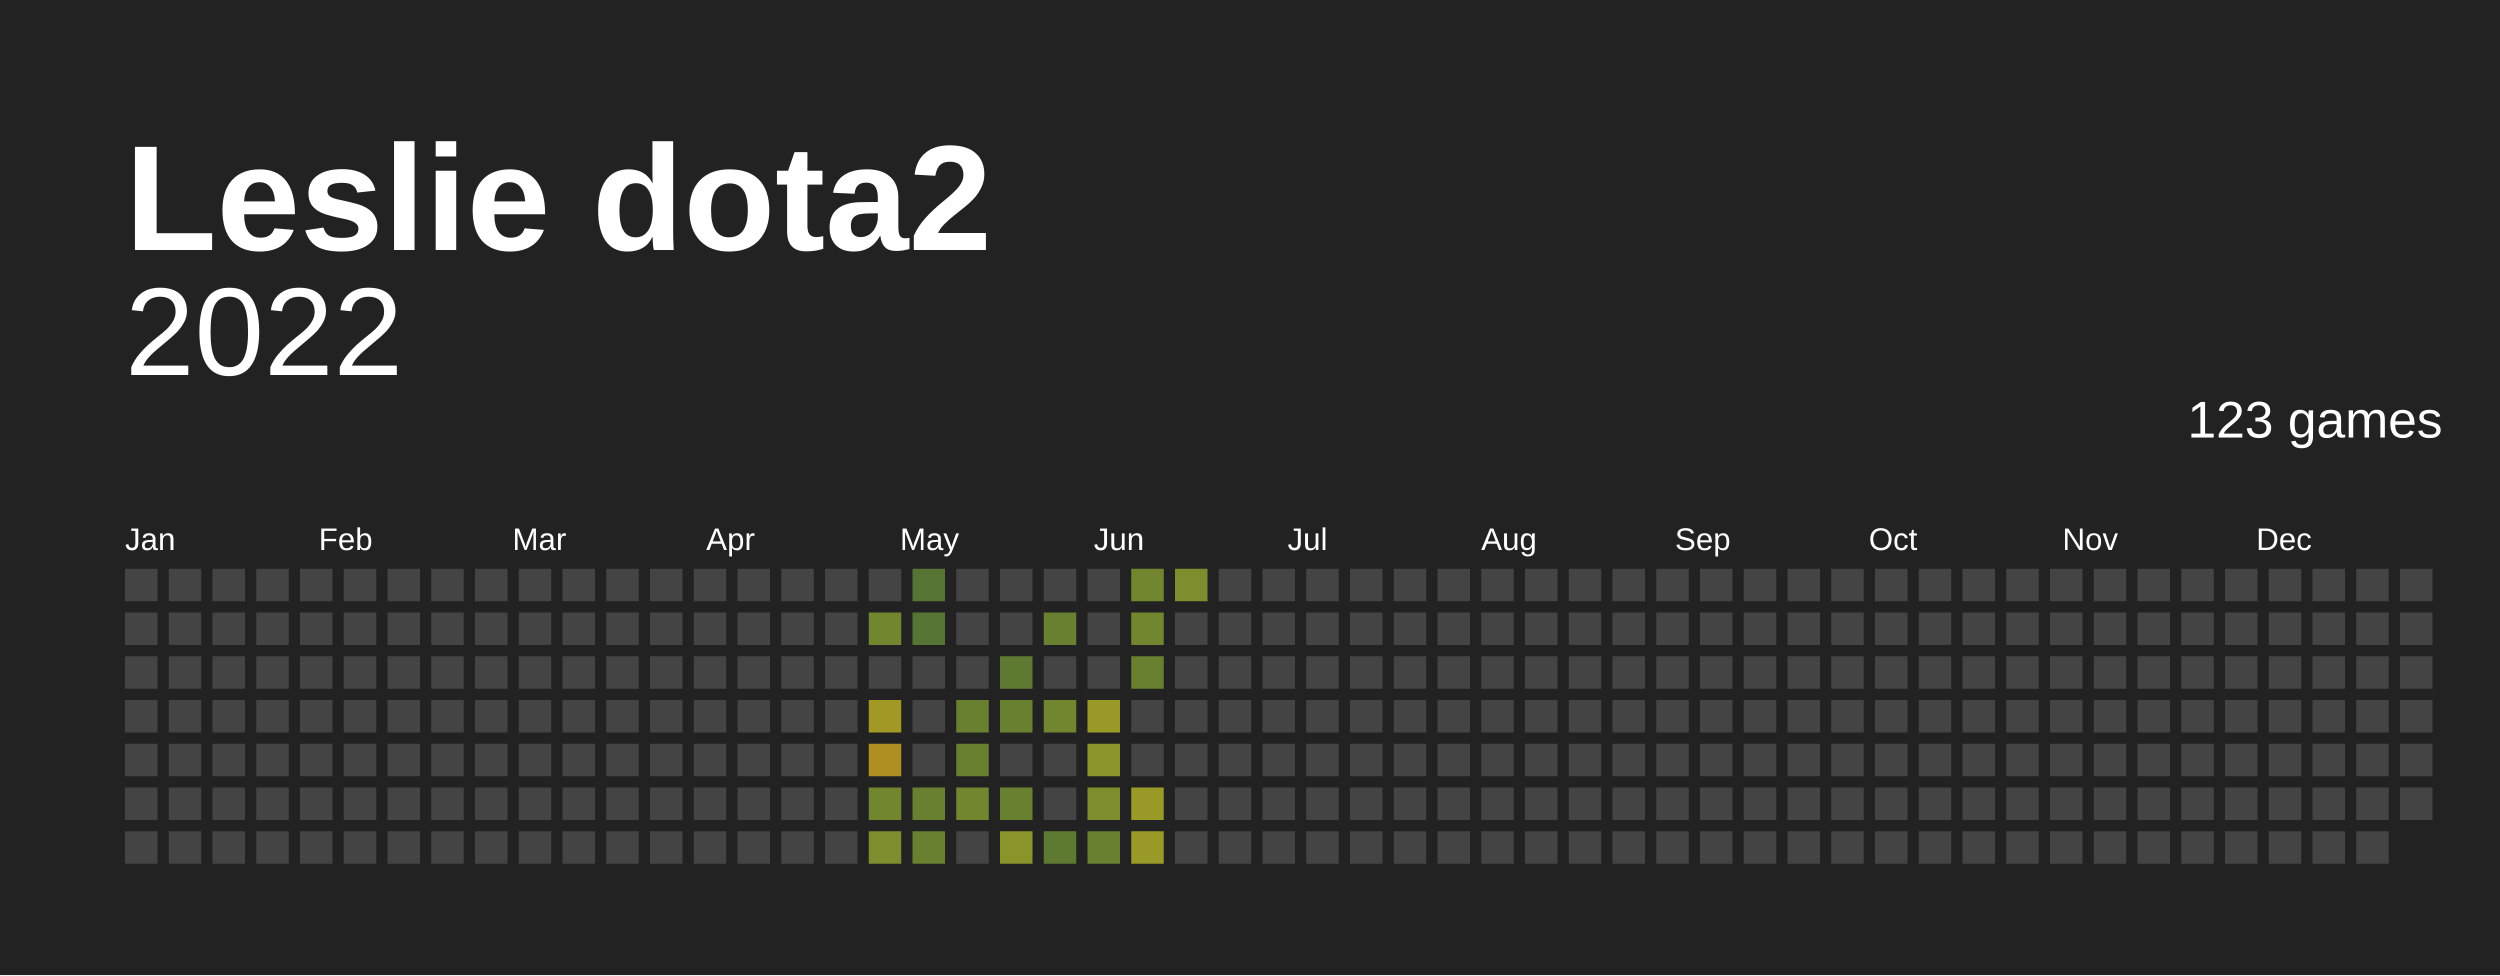
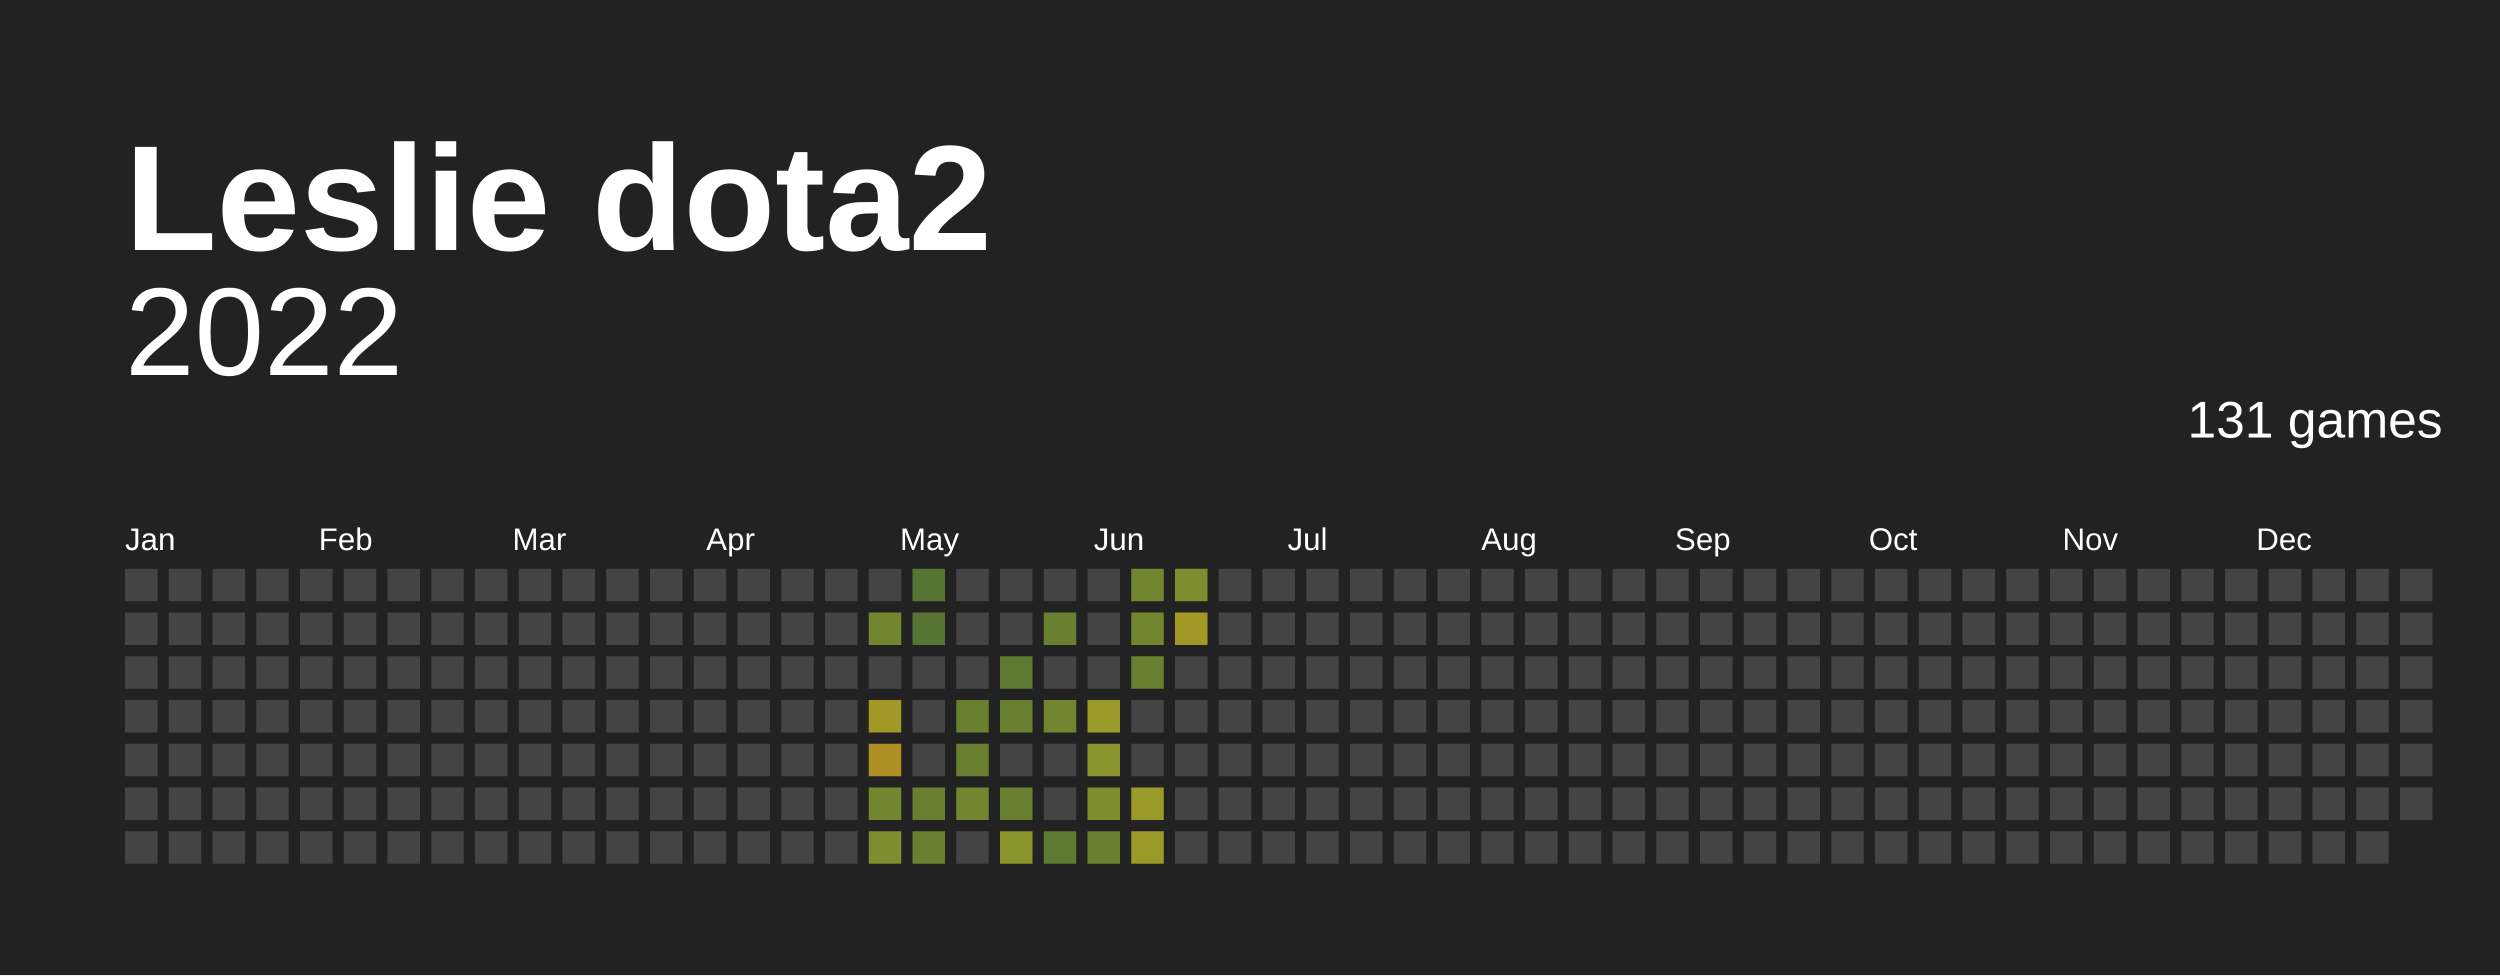
<svg xmlns="http://www.w3.org/2000/svg" baseProfile="full" height="78mm" version="1.1" viewBox="0,0,200,78" width="200mm">
  <defs />
  <rect fill="#222222" height="78" width="200" x="0" y="0" />
  <text fill="#FFFFFF" style="font-size:12px; font-family:Arial; font-weight:bold;" x="10" y="20">Leslie dota2</text>
  <text alignment-baseline="hanging" fill="#FFFFFF" style="font-size:10.0px; font-family:Arial;" x="10" y="30">2022</text>
-   <text alignment-baseline="hanging" fill="#FFFFFF" style="font-size:4.125px; font-family:Arial;" x="175" y="35">123 games</text>
+   <text alignment-baseline="hanging" fill="#FFFFFF" style="font-size:4.125px; font-family:Arial;" x="175" y="35">131 games</text>
  <text fill="#FFFFFF" style="font-size:2.5px; font-family:Arial" x="10.0" y="44">Jan</text>
  <text fill="#FFFFFF" style="font-size:2.5px; font-family:Arial" x="25.5" y="44">Feb</text>
  <text fill="#FFFFFF" style="font-size:2.5px; font-family:Arial" x="41.0" y="44">Mar</text>
  <text fill="#FFFFFF" style="font-size:2.5px; font-family:Arial" x="56.5" y="44">Apr</text>
  <text fill="#FFFFFF" style="font-size:2.5px; font-family:Arial" x="72.0" y="44">May</text>
  <text fill="#FFFFFF" style="font-size:2.5px; font-family:Arial" x="87.5" y="44">Jun</text>
  <text fill="#FFFFFF" style="font-size:2.5px; font-family:Arial" x="103.0" y="44">Jul</text>
  <text fill="#FFFFFF" style="font-size:2.5px; font-family:Arial" x="118.5" y="44">Aug</text>
  <text fill="#FFFFFF" style="font-size:2.5px; font-family:Arial" x="134.0" y="44">Sep</text>
  <text fill="#FFFFFF" style="font-size:2.5px; font-family:Arial" x="149.5" y="44">Oct</text>
  <text fill="#FFFFFF" style="font-size:2.5px; font-family:Arial" x="165.0" y="44">Nov</text>
  <text fill="#FFFFFF" style="font-size:2.5px; font-family:Arial" x="180.5" y="44">Dec</text>
  <rect fill="#444444" height="2.6" width="2.6" x="10.0" y="45.5" />
  <rect fill="#444444" height="2.6" width="2.6" x="10.0" y="49.0" />
  <rect fill="#444444" height="2.6" width="2.6" x="10.0" y="52.5" />
  <rect fill="#444444" height="2.6" width="2.6" x="10.0" y="56.0" />
  <rect fill="#444444" height="2.6" width="2.6" x="10.0" y="59.5" />
  <rect fill="#444444" height="2.6" width="2.6" x="10.0" y="63.0" />
  <rect fill="#444444" height="2.6" width="2.6" x="10.0" y="66.5" />
  <rect fill="#444444" height="2.6" width="2.6" x="13.5" y="45.5" />
  <rect fill="#444444" height="2.6" width="2.6" x="13.5" y="49.0" />
  <rect fill="#444444" height="2.6" width="2.6" x="13.5" y="52.5" />
  <rect fill="#444444" height="2.6" width="2.6" x="13.5" y="56.0" />
  <rect fill="#444444" height="2.6" width="2.6" x="13.5" y="59.5" />
  <rect fill="#444444" height="2.6" width="2.6" x="13.5" y="63.0" />
  <rect fill="#444444" height="2.6" width="2.6" x="13.5" y="66.5" />
  <rect fill="#444444" height="2.6" width="2.6" x="17.0" y="45.5" />
  <rect fill="#444444" height="2.6" width="2.6" x="17.0" y="49.0" />
  <rect fill="#444444" height="2.6" width="2.6" x="17.0" y="52.5" />
  <rect fill="#444444" height="2.6" width="2.6" x="17.0" y="56.0" />
  <rect fill="#444444" height="2.6" width="2.6" x="17.0" y="59.5" />
  <rect fill="#444444" height="2.6" width="2.6" x="17.0" y="63.0" />
  <rect fill="#444444" height="2.6" width="2.6" x="17.0" y="66.5" />
  <rect fill="#444444" height="2.6" width="2.6" x="20.5" y="45.5" />
  <rect fill="#444444" height="2.6" width="2.6" x="20.5" y="49.0" />
  <rect fill="#444444" height="2.6" width="2.6" x="20.5" y="52.5" />
  <rect fill="#444444" height="2.6" width="2.6" x="20.5" y="56.0" />
  <rect fill="#444444" height="2.6" width="2.6" x="20.5" y="59.5" />
  <rect fill="#444444" height="2.6" width="2.6" x="20.5" y="63.0" />
  <rect fill="#444444" height="2.6" width="2.6" x="20.5" y="66.5" />
  <rect fill="#444444" height="2.6" width="2.6" x="24.0" y="45.5" />
  <rect fill="#444444" height="2.6" width="2.6" x="24.0" y="49.0" />
  <rect fill="#444444" height="2.6" width="2.6" x="24.0" y="52.5" />
  <rect fill="#444444" height="2.6" width="2.6" x="24.0" y="56.0" />
  <rect fill="#444444" height="2.6" width="2.6" x="24.0" y="59.5" />
  <rect fill="#444444" height="2.6" width="2.6" x="24.0" y="63.0" />
  <rect fill="#444444" height="2.6" width="2.6" x="24.0" y="66.5" />
  <rect fill="#444444" height="2.6" width="2.6" x="27.5" y="45.5" />
  <rect fill="#444444" height="2.6" width="2.6" x="27.5" y="49.0" />
  <rect fill="#444444" height="2.6" width="2.6" x="27.5" y="52.5" />
  <rect fill="#444444" height="2.6" width="2.6" x="27.5" y="56.0" />
  <rect fill="#444444" height="2.6" width="2.6" x="27.5" y="59.5" />
  <rect fill="#444444" height="2.6" width="2.6" x="27.5" y="63.0" />
  <rect fill="#444444" height="2.6" width="2.6" x="27.5" y="66.5" />
  <rect fill="#444444" height="2.6" width="2.6" x="31.0" y="45.5" />
  <rect fill="#444444" height="2.6" width="2.6" x="31.0" y="49.0" />
  <rect fill="#444444" height="2.6" width="2.6" x="31.0" y="52.5" />
  <rect fill="#444444" height="2.6" width="2.6" x="31.0" y="56.0" />
  <rect fill="#444444" height="2.6" width="2.6" x="31.0" y="59.5" />
  <rect fill="#444444" height="2.6" width="2.6" x="31.0" y="63.0" />
  <rect fill="#444444" height="2.6" width="2.6" x="31.0" y="66.5" />
  <rect fill="#444444" height="2.6" width="2.6" x="34.5" y="45.5" />
  <rect fill="#444444" height="2.6" width="2.6" x="34.5" y="49.0" />
  <rect fill="#444444" height="2.6" width="2.6" x="34.5" y="52.5" />
  <rect fill="#444444" height="2.6" width="2.6" x="34.5" y="56.0" />
  <rect fill="#444444" height="2.6" width="2.6" x="34.5" y="59.5" />
  <rect fill="#444444" height="2.6" width="2.6" x="34.5" y="63.0" />
  <rect fill="#444444" height="2.6" width="2.6" x="34.5" y="66.5" />
  <rect fill="#444444" height="2.6" width="2.6" x="38.0" y="45.5" />
  <rect fill="#444444" height="2.6" width="2.6" x="38.0" y="49.0" />
  <rect fill="#444444" height="2.6" width="2.6" x="38.0" y="52.5" />
  <rect fill="#444444" height="2.6" width="2.6" x="38.0" y="56.0" />
  <rect fill="#444444" height="2.6" width="2.6" x="38.0" y="59.5" />
  <rect fill="#444444" height="2.6" width="2.6" x="38.0" y="63.0" />
  <rect fill="#444444" height="2.6" width="2.6" x="38.0" y="66.5" />
  <rect fill="#444444" height="2.6" width="2.6" x="41.5" y="45.5" />
  <rect fill="#444444" height="2.6" width="2.6" x="41.5" y="49.0" />
  <rect fill="#444444" height="2.6" width="2.6" x="41.5" y="52.5" />
  <rect fill="#444444" height="2.6" width="2.6" x="41.5" y="56.0" />
  <rect fill="#444444" height="2.6" width="2.6" x="41.5" y="59.5" />
  <rect fill="#444444" height="2.6" width="2.6" x="41.5" y="63.0" />
  <rect fill="#444444" height="2.6" width="2.6" x="41.5" y="66.5" />
  <rect fill="#444444" height="2.6" width="2.6" x="45.0" y="45.5" />
  <rect fill="#444444" height="2.6" width="2.6" x="45.0" y="49.0" />
  <rect fill="#444444" height="2.6" width="2.6" x="45.0" y="52.5" />
  <rect fill="#444444" height="2.6" width="2.6" x="45.0" y="56.0" />
  <rect fill="#444444" height="2.6" width="2.6" x="45.0" y="59.5" />
  <rect fill="#444444" height="2.6" width="2.6" x="45.0" y="63.0" />
  <rect fill="#444444" height="2.6" width="2.6" x="45.0" y="66.5" />
  <rect fill="#444444" height="2.6" width="2.6" x="48.5" y="45.5" />
  <rect fill="#444444" height="2.6" width="2.6" x="48.5" y="49.0" />
  <rect fill="#444444" height="2.6" width="2.6" x="48.5" y="52.5" />
  <rect fill="#444444" height="2.6" width="2.6" x="48.5" y="56.0" />
  <rect fill="#444444" height="2.6" width="2.6" x="48.5" y="59.5" />
  <rect fill="#444444" height="2.6" width="2.6" x="48.5" y="63.0" />
  <rect fill="#444444" height="2.6" width="2.6" x="48.5" y="66.5" />
  <rect fill="#444444" height="2.6" width="2.6" x="52.0" y="45.5" />
  <rect fill="#444444" height="2.6" width="2.6" x="52.0" y="49.0" />
  <rect fill="#444444" height="2.6" width="2.6" x="52.0" y="52.5" />
  <rect fill="#444444" height="2.6" width="2.6" x="52.0" y="56.0" />
  <rect fill="#444444" height="2.6" width="2.6" x="52.0" y="59.5" />
  <rect fill="#444444" height="2.6" width="2.6" x="52.0" y="63.0" />
  <rect fill="#444444" height="2.6" width="2.6" x="52.0" y="66.5" />
  <rect fill="#444444" height="2.6" width="2.6" x="55.5" y="45.5" />
  <rect fill="#444444" height="2.6" width="2.6" x="55.5" y="49.0" />
  <rect fill="#444444" height="2.6" width="2.6" x="55.5" y="52.5" />
  <rect fill="#444444" height="2.6" width="2.6" x="55.5" y="56.0" />
  <rect fill="#444444" height="2.6" width="2.6" x="55.5" y="59.5" />
  <rect fill="#444444" height="2.6" width="2.6" x="55.5" y="63.0" />
  <rect fill="#444444" height="2.6" width="2.6" x="55.5" y="66.5" />
  <rect fill="#444444" height="2.6" width="2.6" x="59.0" y="45.5" />
  <rect fill="#444444" height="2.6" width="2.6" x="59.0" y="49.0" />
  <rect fill="#444444" height="2.6" width="2.6" x="59.0" y="52.5" />
  <rect fill="#444444" height="2.6" width="2.6" x="59.0" y="56.0" />
  <rect fill="#444444" height="2.6" width="2.6" x="59.0" y="59.5" />
  <rect fill="#444444" height="2.6" width="2.6" x="59.0" y="63.0" />
  <rect fill="#444444" height="2.6" width="2.6" x="59.0" y="66.5" />
  <rect fill="#444444" height="2.6" width="2.6" x="62.5" y="45.5" />
  <rect fill="#444444" height="2.6" width="2.6" x="62.5" y="49.0" />
  <rect fill="#444444" height="2.6" width="2.6" x="62.5" y="52.5" />
  <rect fill="#444444" height="2.6" width="2.6" x="62.5" y="56.0" />
  <rect fill="#444444" height="2.6" width="2.6" x="62.5" y="59.5" />
  <rect fill="#444444" height="2.6" width="2.6" x="62.5" y="63.0" />
  <rect fill="#444444" height="2.6" width="2.6" x="62.5" y="66.5" />
  <rect fill="#444444" height="2.6" width="2.6" x="66.0" y="45.5" />
  <rect fill="#444444" height="2.6" width="2.6" x="66.0" y="49.0" />
  <rect fill="#444444" height="2.6" width="2.6" x="66.0" y="52.5" />
  <rect fill="#444444" height="2.6" width="2.6" x="66.0" y="56.0" />
  <rect fill="#444444" height="2.6" width="2.6" x="66.0" y="59.5" />
  <rect fill="#444444" height="2.6" width="2.6" x="66.0" y="63.0" />
  <rect fill="#444444" height="2.6" width="2.6" x="66.0" y="66.5" />
  <rect fill="#444444" height="2.6" width="2.6" x="69.5" y="45.5" />
  <rect fill="#72862f" height="2.6" width="2.6" x="69.5" y="49.0" />
  <rect fill="#444444" height="2.6" width="2.6" x="69.5" y="52.5" />
  <rect fill="#a19826" height="2.6" width="2.6" x="69.5" y="56.0" />
  <rect fill="#af8e22" height="2.6" width="2.6" x="69.5" y="59.5" />
  <rect fill="#72862f" height="2.6" width="2.6" x="69.5" y="63.0" />
  <rect fill="#7e8d2d" height="2.6" width="2.6" x="69.5" y="66.5" />
  <rect fill="#567433" height="2.6" width="2.6" x="73.0" y="45.5" />
  <rect fill="#567433" height="2.6" width="2.6" x="73.0" y="49.0" />
  <rect fill="#444444" height="2.6" width="2.6" x="73.0" y="52.5" />
  <rect fill="#444444" height="2.6" width="2.6" x="73.0" y="56.0" />
  <rect fill="#444444" height="2.6" width="2.6" x="73.0" y="59.5" />
  <rect fill="#688030" height="2.6" width="2.6" x="73.0" y="63.0" />
  <rect fill="#688030" height="2.6" width="2.6" x="73.0" y="66.5" />
  <rect fill="#444444" height="2.6" width="2.6" x="76.5" y="45.5" />
  <rect fill="#444444" height="2.6" width="2.6" x="76.5" y="49.0" />
  <rect fill="#444444" height="2.6" width="2.6" x="76.5" y="52.5" />
  <rect fill="#688030" height="2.6" width="2.6" x="76.5" y="56.0" />
  <rect fill="#688030" height="2.6" width="2.6" x="76.5" y="59.5" />
  <rect fill="#72862f" height="2.6" width="2.6" x="76.5" y="63.0" />
  <rect fill="#444444" height="2.6" width="2.6" x="76.5" y="66.5" />
  <rect fill="#444444" height="2.6" width="2.6" x="80.0" y="45.5" />
  <rect fill="#444444" height="2.6" width="2.6" x="80.0" y="49.0" />
  <rect fill="#5e7a32" height="2.6" width="2.6" x="80.0" y="52.5" />
  <rect fill="#688030" height="2.6" width="2.6" x="80.0" y="56.0" />
  <rect fill="#444444" height="2.6" width="2.6" x="80.0" y="59.5" />
  <rect fill="#688030" height="2.6" width="2.6" x="80.0" y="63.0" />
  <rect fill="#8b932b" height="2.6" width="2.6" x="80.0" y="66.5" />
  <rect fill="#444444" height="2.6" width="2.6" x="83.5" y="45.5" />
  <rect fill="#688030" height="2.6" width="2.6" x="83.5" y="49.0" />
  <rect fill="#444444" height="2.6" width="2.6" x="83.5" y="52.5" />
  <rect fill="#72862f" height="2.6" width="2.6" x="83.5" y="56.0" />
  <rect fill="#444444" height="2.6" width="2.6" x="83.5" y="59.5" />
  <rect fill="#444444" height="2.6" width="2.6" x="83.5" y="63.0" />
  <rect fill="#5e7a32" height="2.6" width="2.6" x="83.5" y="66.5" />
  <rect fill="#444444" height="2.6" width="2.6" x="87.0" y="45.5" />
  <rect fill="#444444" height="2.6" width="2.6" x="87.0" y="49.0" />
  <rect fill="#444444" height="2.6" width="2.6" x="87.0" y="52.5" />
  <rect fill="#9a9a29" height="2.6" width="2.6" x="87.0" y="56.0" />
  <rect fill="#8b932b" height="2.6" width="2.6" x="87.0" y="59.5" />
  <rect fill="#7e8d2d" height="2.6" width="2.6" x="87.0" y="63.0" />
  <rect fill="#688030" height="2.6" width="2.6" x="87.0" y="66.5" />
  <rect fill="#72862f" height="2.6" width="2.6" x="90.5" y="45.5" />
  <rect fill="#72862f" height="2.6" width="2.6" x="90.5" y="49.0" />
  <rect fill="#688030" height="2.6" width="2.6" x="90.5" y="52.5" />
  <rect fill="#444444" height="2.6" width="2.6" x="90.5" y="56.0" />
  <rect fill="#444444" height="2.6" width="2.6" x="90.5" y="59.5" />
  <rect fill="#9a9a29" height="2.6" width="2.6" x="90.5" y="63.0" />
  <rect fill="#9a9a29" height="2.6" width="2.6" x="90.5" y="66.5" />
  <rect fill="#7e8d2d" height="2.6" width="2.6" x="94.0" y="45.5" />
-   <rect fill="#444444" height="2.6" width="2.6" x="94.0" y="49.0" />
+   <rect fill="#a19826" height="2.6" width="2.6" x="94.0" y="49.0" />
  <rect fill="#444444" height="2.6" width="2.6" x="94.0" y="52.5" />
  <rect fill="#444444" height="2.6" width="2.6" x="94.0" y="56.0" />
  <rect fill="#444444" height="2.6" width="2.6" x="94.0" y="59.5" />
  <rect fill="#444444" height="2.6" width="2.6" x="94.0" y="63.0" />
  <rect fill="#444444" height="2.6" width="2.6" x="94.0" y="66.5" />
  <rect fill="#444444" height="2.6" width="2.6" x="97.5" y="45.5" />
  <rect fill="#444444" height="2.6" width="2.6" x="97.5" y="49.0" />
  <rect fill="#444444" height="2.6" width="2.6" x="97.5" y="52.5" />
  <rect fill="#444444" height="2.6" width="2.6" x="97.5" y="56.0" />
  <rect fill="#444444" height="2.6" width="2.6" x="97.5" y="59.5" />
  <rect fill="#444444" height="2.6" width="2.6" x="97.5" y="63.0" />
  <rect fill="#444444" height="2.6" width="2.6" x="97.5" y="66.5" />
  <rect fill="#444444" height="2.6" width="2.6" x="101.0" y="45.5" />
  <rect fill="#444444" height="2.6" width="2.6" x="101.0" y="49.0" />
  <rect fill="#444444" height="2.6" width="2.6" x="101.0" y="52.5" />
  <rect fill="#444444" height="2.6" width="2.6" x="101.0" y="56.0" />
  <rect fill="#444444" height="2.6" width="2.6" x="101.0" y="59.5" />
  <rect fill="#444444" height="2.6" width="2.6" x="101.0" y="63.0" />
  <rect fill="#444444" height="2.6" width="2.6" x="101.0" y="66.5" />
  <rect fill="#444444" height="2.6" width="2.6" x="104.5" y="45.5" />
  <rect fill="#444444" height="2.6" width="2.6" x="104.5" y="49.0" />
  <rect fill="#444444" height="2.6" width="2.6" x="104.5" y="52.5" />
  <rect fill="#444444" height="2.6" width="2.6" x="104.5" y="56.0" />
  <rect fill="#444444" height="2.6" width="2.6" x="104.5" y="59.5" />
  <rect fill="#444444" height="2.6" width="2.6" x="104.5" y="63.0" />
  <rect fill="#444444" height="2.6" width="2.6" x="104.5" y="66.5" />
  <rect fill="#444444" height="2.6" width="2.6" x="108.0" y="45.5" />
  <rect fill="#444444" height="2.6" width="2.6" x="108.0" y="49.0" />
  <rect fill="#444444" height="2.6" width="2.6" x="108.0" y="52.5" />
  <rect fill="#444444" height="2.6" width="2.6" x="108.0" y="56.0" />
  <rect fill="#444444" height="2.6" width="2.6" x="108.0" y="59.5" />
  <rect fill="#444444" height="2.6" width="2.6" x="108.0" y="63.0" />
  <rect fill="#444444" height="2.6" width="2.6" x="108.0" y="66.5" />
  <rect fill="#444444" height="2.6" width="2.6" x="111.5" y="45.5" />
  <rect fill="#444444" height="2.6" width="2.6" x="111.5" y="49.0" />
  <rect fill="#444444" height="2.6" width="2.6" x="111.5" y="52.5" />
  <rect fill="#444444" height="2.6" width="2.6" x="111.5" y="56.0" />
  <rect fill="#444444" height="2.6" width="2.6" x="111.5" y="59.5" />
  <rect fill="#444444" height="2.6" width="2.6" x="111.5" y="63.0" />
  <rect fill="#444444" height="2.6" width="2.6" x="111.5" y="66.5" />
  <rect fill="#444444" height="2.6" width="2.6" x="115.0" y="45.5" />
  <rect fill="#444444" height="2.6" width="2.6" x="115.0" y="49.0" />
  <rect fill="#444444" height="2.6" width="2.6" x="115.0" y="52.5" />
  <rect fill="#444444" height="2.6" width="2.6" x="115.0" y="56.0" />
  <rect fill="#444444" height="2.6" width="2.6" x="115.0" y="59.5" />
  <rect fill="#444444" height="2.6" width="2.6" x="115.0" y="63.0" />
  <rect fill="#444444" height="2.6" width="2.6" x="115.0" y="66.5" />
  <rect fill="#444444" height="2.6" width="2.6" x="118.5" y="45.5" />
  <rect fill="#444444" height="2.6" width="2.6" x="118.5" y="49.0" />
  <rect fill="#444444" height="2.6" width="2.6" x="118.5" y="52.5" />
  <rect fill="#444444" height="2.6" width="2.6" x="118.5" y="56.0" />
  <rect fill="#444444" height="2.6" width="2.6" x="118.5" y="59.5" />
  <rect fill="#444444" height="2.6" width="2.6" x="118.5" y="63.0" />
  <rect fill="#444444" height="2.6" width="2.6" x="118.5" y="66.5" />
  <rect fill="#444444" height="2.6" width="2.6" x="122.0" y="45.5" />
  <rect fill="#444444" height="2.6" width="2.6" x="122.0" y="49.0" />
  <rect fill="#444444" height="2.6" width="2.6" x="122.0" y="52.5" />
  <rect fill="#444444" height="2.6" width="2.6" x="122.0" y="56.0" />
  <rect fill="#444444" height="2.6" width="2.6" x="122.0" y="59.5" />
  <rect fill="#444444" height="2.6" width="2.6" x="122.0" y="63.0" />
  <rect fill="#444444" height="2.6" width="2.6" x="122.0" y="66.5" />
  <rect fill="#444444" height="2.6" width="2.6" x="125.5" y="45.5" />
  <rect fill="#444444" height="2.6" width="2.6" x="125.5" y="49.0" />
  <rect fill="#444444" height="2.6" width="2.6" x="125.5" y="52.5" />
  <rect fill="#444444" height="2.6" width="2.6" x="125.5" y="56.0" />
  <rect fill="#444444" height="2.6" width="2.6" x="125.5" y="59.5" />
  <rect fill="#444444" height="2.6" width="2.6" x="125.5" y="63.0" />
  <rect fill="#444444" height="2.6" width="2.6" x="125.5" y="66.5" />
  <rect fill="#444444" height="2.6" width="2.6" x="129.0" y="45.5" />
  <rect fill="#444444" height="2.6" width="2.6" x="129.0" y="49.0" />
  <rect fill="#444444" height="2.6" width="2.6" x="129.0" y="52.5" />
  <rect fill="#444444" height="2.6" width="2.6" x="129.0" y="56.0" />
  <rect fill="#444444" height="2.6" width="2.6" x="129.0" y="59.5" />
  <rect fill="#444444" height="2.6" width="2.6" x="129.0" y="63.0" />
  <rect fill="#444444" height="2.6" width="2.6" x="129.0" y="66.5" />
  <rect fill="#444444" height="2.6" width="2.6" x="132.5" y="45.5" />
  <rect fill="#444444" height="2.6" width="2.6" x="132.5" y="49.0" />
  <rect fill="#444444" height="2.6" width="2.6" x="132.5" y="52.5" />
  <rect fill="#444444" height="2.6" width="2.6" x="132.5" y="56.0" />
  <rect fill="#444444" height="2.6" width="2.6" x="132.5" y="59.5" />
  <rect fill="#444444" height="2.6" width="2.6" x="132.5" y="63.0" />
  <rect fill="#444444" height="2.6" width="2.6" x="132.5" y="66.5" />
  <rect fill="#444444" height="2.6" width="2.6" x="136.0" y="45.5" />
  <rect fill="#444444" height="2.6" width="2.6" x="136.0" y="49.0" />
  <rect fill="#444444" height="2.6" width="2.6" x="136.0" y="52.5" />
  <rect fill="#444444" height="2.6" width="2.6" x="136.0" y="56.0" />
  <rect fill="#444444" height="2.6" width="2.6" x="136.0" y="59.5" />
  <rect fill="#444444" height="2.6" width="2.6" x="136.0" y="63.0" />
  <rect fill="#444444" height="2.6" width="2.6" x="136.0" y="66.5" />
  <rect fill="#444444" height="2.6" width="2.6" x="139.5" y="45.5" />
  <rect fill="#444444" height="2.6" width="2.6" x="139.5" y="49.0" />
  <rect fill="#444444" height="2.6" width="2.6" x="139.5" y="52.5" />
  <rect fill="#444444" height="2.6" width="2.6" x="139.5" y="56.0" />
  <rect fill="#444444" height="2.6" width="2.6" x="139.5" y="59.5" />
  <rect fill="#444444" height="2.6" width="2.6" x="139.5" y="63.0" />
  <rect fill="#444444" height="2.6" width="2.6" x="139.5" y="66.5" />
  <rect fill="#444444" height="2.6" width="2.6" x="143.0" y="45.5" />
  <rect fill="#444444" height="2.6" width="2.6" x="143.0" y="49.0" />
  <rect fill="#444444" height="2.6" width="2.6" x="143.0" y="52.5" />
  <rect fill="#444444" height="2.6" width="2.6" x="143.0" y="56.0" />
  <rect fill="#444444" height="2.6" width="2.6" x="143.0" y="59.5" />
  <rect fill="#444444" height="2.6" width="2.6" x="143.0" y="63.0" />
  <rect fill="#444444" height="2.6" width="2.6" x="143.0" y="66.5" />
  <rect fill="#444444" height="2.6" width="2.6" x="146.5" y="45.5" />
  <rect fill="#444444" height="2.6" width="2.6" x="146.5" y="49.0" />
  <rect fill="#444444" height="2.6" width="2.6" x="146.5" y="52.5" />
  <rect fill="#444444" height="2.6" width="2.6" x="146.5" y="56.0" />
  <rect fill="#444444" height="2.6" width="2.6" x="146.5" y="59.5" />
  <rect fill="#444444" height="2.6" width="2.6" x="146.5" y="63.0" />
  <rect fill="#444444" height="2.6" width="2.6" x="146.5" y="66.5" />
  <rect fill="#444444" height="2.6" width="2.6" x="150.0" y="45.5" />
  <rect fill="#444444" height="2.6" width="2.6" x="150.0" y="49.0" />
  <rect fill="#444444" height="2.6" width="2.6" x="150.0" y="52.5" />
  <rect fill="#444444" height="2.6" width="2.6" x="150.0" y="56.0" />
  <rect fill="#444444" height="2.6" width="2.6" x="150.0" y="59.5" />
  <rect fill="#444444" height="2.6" width="2.6" x="150.0" y="63.0" />
  <rect fill="#444444" height="2.6" width="2.6" x="150.0" y="66.5" />
  <rect fill="#444444" height="2.6" width="2.6" x="153.5" y="45.5" />
  <rect fill="#444444" height="2.6" width="2.6" x="153.5" y="49.0" />
  <rect fill="#444444" height="2.6" width="2.6" x="153.5" y="52.5" />
  <rect fill="#444444" height="2.6" width="2.6" x="153.5" y="56.0" />
  <rect fill="#444444" height="2.6" width="2.6" x="153.5" y="59.5" />
  <rect fill="#444444" height="2.6" width="2.6" x="153.5" y="63.0" />
  <rect fill="#444444" height="2.6" width="2.6" x="153.5" y="66.5" />
  <rect fill="#444444" height="2.6" width="2.6" x="157.0" y="45.5" />
  <rect fill="#444444" height="2.6" width="2.6" x="157.0" y="49.0" />
  <rect fill="#444444" height="2.6" width="2.6" x="157.0" y="52.5" />
  <rect fill="#444444" height="2.6" width="2.6" x="157.0" y="56.0" />
  <rect fill="#444444" height="2.6" width="2.6" x="157.0" y="59.5" />
  <rect fill="#444444" height="2.6" width="2.6" x="157.0" y="63.0" />
  <rect fill="#444444" height="2.6" width="2.6" x="157.0" y="66.5" />
  <rect fill="#444444" height="2.6" width="2.6" x="160.5" y="45.5" />
  <rect fill="#444444" height="2.6" width="2.6" x="160.5" y="49.0" />
  <rect fill="#444444" height="2.6" width="2.6" x="160.5" y="52.5" />
  <rect fill="#444444" height="2.6" width="2.6" x="160.5" y="56.0" />
  <rect fill="#444444" height="2.6" width="2.6" x="160.5" y="59.5" />
  <rect fill="#444444" height="2.6" width="2.6" x="160.5" y="63.0" />
  <rect fill="#444444" height="2.6" width="2.6" x="160.5" y="66.5" />
  <rect fill="#444444" height="2.6" width="2.6" x="164.0" y="45.5" />
  <rect fill="#444444" height="2.6" width="2.6" x="164.0" y="49.0" />
  <rect fill="#444444" height="2.6" width="2.6" x="164.0" y="52.5" />
  <rect fill="#444444" height="2.6" width="2.6" x="164.0" y="56.0" />
  <rect fill="#444444" height="2.6" width="2.6" x="164.0" y="59.5" />
  <rect fill="#444444" height="2.6" width="2.6" x="164.0" y="63.0" />
  <rect fill="#444444" height="2.6" width="2.6" x="164.0" y="66.5" />
  <rect fill="#444444" height="2.6" width="2.6" x="167.5" y="45.5" />
  <rect fill="#444444" height="2.6" width="2.6" x="167.5" y="49.0" />
  <rect fill="#444444" height="2.6" width="2.6" x="167.5" y="52.5" />
  <rect fill="#444444" height="2.6" width="2.6" x="167.5" y="56.0" />
  <rect fill="#444444" height="2.6" width="2.6" x="167.5" y="59.5" />
  <rect fill="#444444" height="2.6" width="2.6" x="167.5" y="63.0" />
  <rect fill="#444444" height="2.6" width="2.6" x="167.5" y="66.5" />
  <rect fill="#444444" height="2.6" width="2.6" x="171.0" y="45.5" />
  <rect fill="#444444" height="2.6" width="2.6" x="171.0" y="49.0" />
  <rect fill="#444444" height="2.6" width="2.6" x="171.0" y="52.5" />
  <rect fill="#444444" height="2.6" width="2.6" x="171.0" y="56.0" />
  <rect fill="#444444" height="2.6" width="2.6" x="171.0" y="59.5" />
  <rect fill="#444444" height="2.6" width="2.6" x="171.0" y="63.0" />
  <rect fill="#444444" height="2.6" width="2.6" x="171.0" y="66.5" />
  <rect fill="#444444" height="2.6" width="2.6" x="174.5" y="45.5" />
  <rect fill="#444444" height="2.6" width="2.6" x="174.5" y="49.0" />
  <rect fill="#444444" height="2.6" width="2.6" x="174.5" y="52.5" />
  <rect fill="#444444" height="2.6" width="2.6" x="174.5" y="56.0" />
  <rect fill="#444444" height="2.6" width="2.6" x="174.5" y="59.5" />
  <rect fill="#444444" height="2.6" width="2.6" x="174.5" y="63.0" />
  <rect fill="#444444" height="2.6" width="2.6" x="174.5" y="66.5" />
  <rect fill="#444444" height="2.6" width="2.6" x="178.0" y="45.5" />
  <rect fill="#444444" height="2.6" width="2.6" x="178.0" y="49.0" />
  <rect fill="#444444" height="2.6" width="2.6" x="178.0" y="52.5" />
  <rect fill="#444444" height="2.6" width="2.6" x="178.0" y="56.0" />
  <rect fill="#444444" height="2.6" width="2.6" x="178.0" y="59.5" />
  <rect fill="#444444" height="2.6" width="2.6" x="178.0" y="63.0" />
  <rect fill="#444444" height="2.6" width="2.6" x="178.0" y="66.5" />
  <rect fill="#444444" height="2.6" width="2.6" x="181.5" y="45.5" />
  <rect fill="#444444" height="2.6" width="2.6" x="181.5" y="49.0" />
  <rect fill="#444444" height="2.6" width="2.6" x="181.5" y="52.5" />
  <rect fill="#444444" height="2.6" width="2.6" x="181.5" y="56.0" />
  <rect fill="#444444" height="2.6" width="2.6" x="181.5" y="59.5" />
  <rect fill="#444444" height="2.6" width="2.6" x="181.5" y="63.0" />
  <rect fill="#444444" height="2.6" width="2.6" x="181.5" y="66.5" />
  <rect fill="#444444" height="2.6" width="2.6" x="185.0" y="45.5" />
  <rect fill="#444444" height="2.6" width="2.6" x="185.0" y="49.0" />
  <rect fill="#444444" height="2.6" width="2.6" x="185.0" y="52.5" />
  <rect fill="#444444" height="2.6" width="2.6" x="185.0" y="56.0" />
  <rect fill="#444444" height="2.6" width="2.6" x="185.0" y="59.5" />
  <rect fill="#444444" height="2.6" width="2.6" x="185.0" y="63.0" />
  <rect fill="#444444" height="2.6" width="2.6" x="185.0" y="66.5" />
  <rect fill="#444444" height="2.6" width="2.6" x="188.5" y="45.5" />
  <rect fill="#444444" height="2.6" width="2.6" x="188.5" y="49.0" />
  <rect fill="#444444" height="2.6" width="2.6" x="188.5" y="52.5" />
  <rect fill="#444444" height="2.6" width="2.6" x="188.5" y="56.0" />
  <rect fill="#444444" height="2.6" width="2.6" x="188.5" y="59.5" />
  <rect fill="#444444" height="2.6" width="2.6" x="188.5" y="63.0" />
  <rect fill="#444444" height="2.6" width="2.6" x="188.5" y="66.5" />
  <rect fill="#444444" height="2.6" width="2.6" x="192.0" y="45.5" />
  <rect fill="#444444" height="2.6" width="2.6" x="192.0" y="49.0" />
  <rect fill="#444444" height="2.6" width="2.6" x="192.0" y="52.5" />
  <rect fill="#444444" height="2.6" width="2.6" x="192.0" y="56.0" />
  <rect fill="#444444" height="2.6" width="2.6" x="192.0" y="59.5" />
  <rect fill="#444444" height="2.6" width="2.6" x="192.0" y="63.0" />
</svg>
